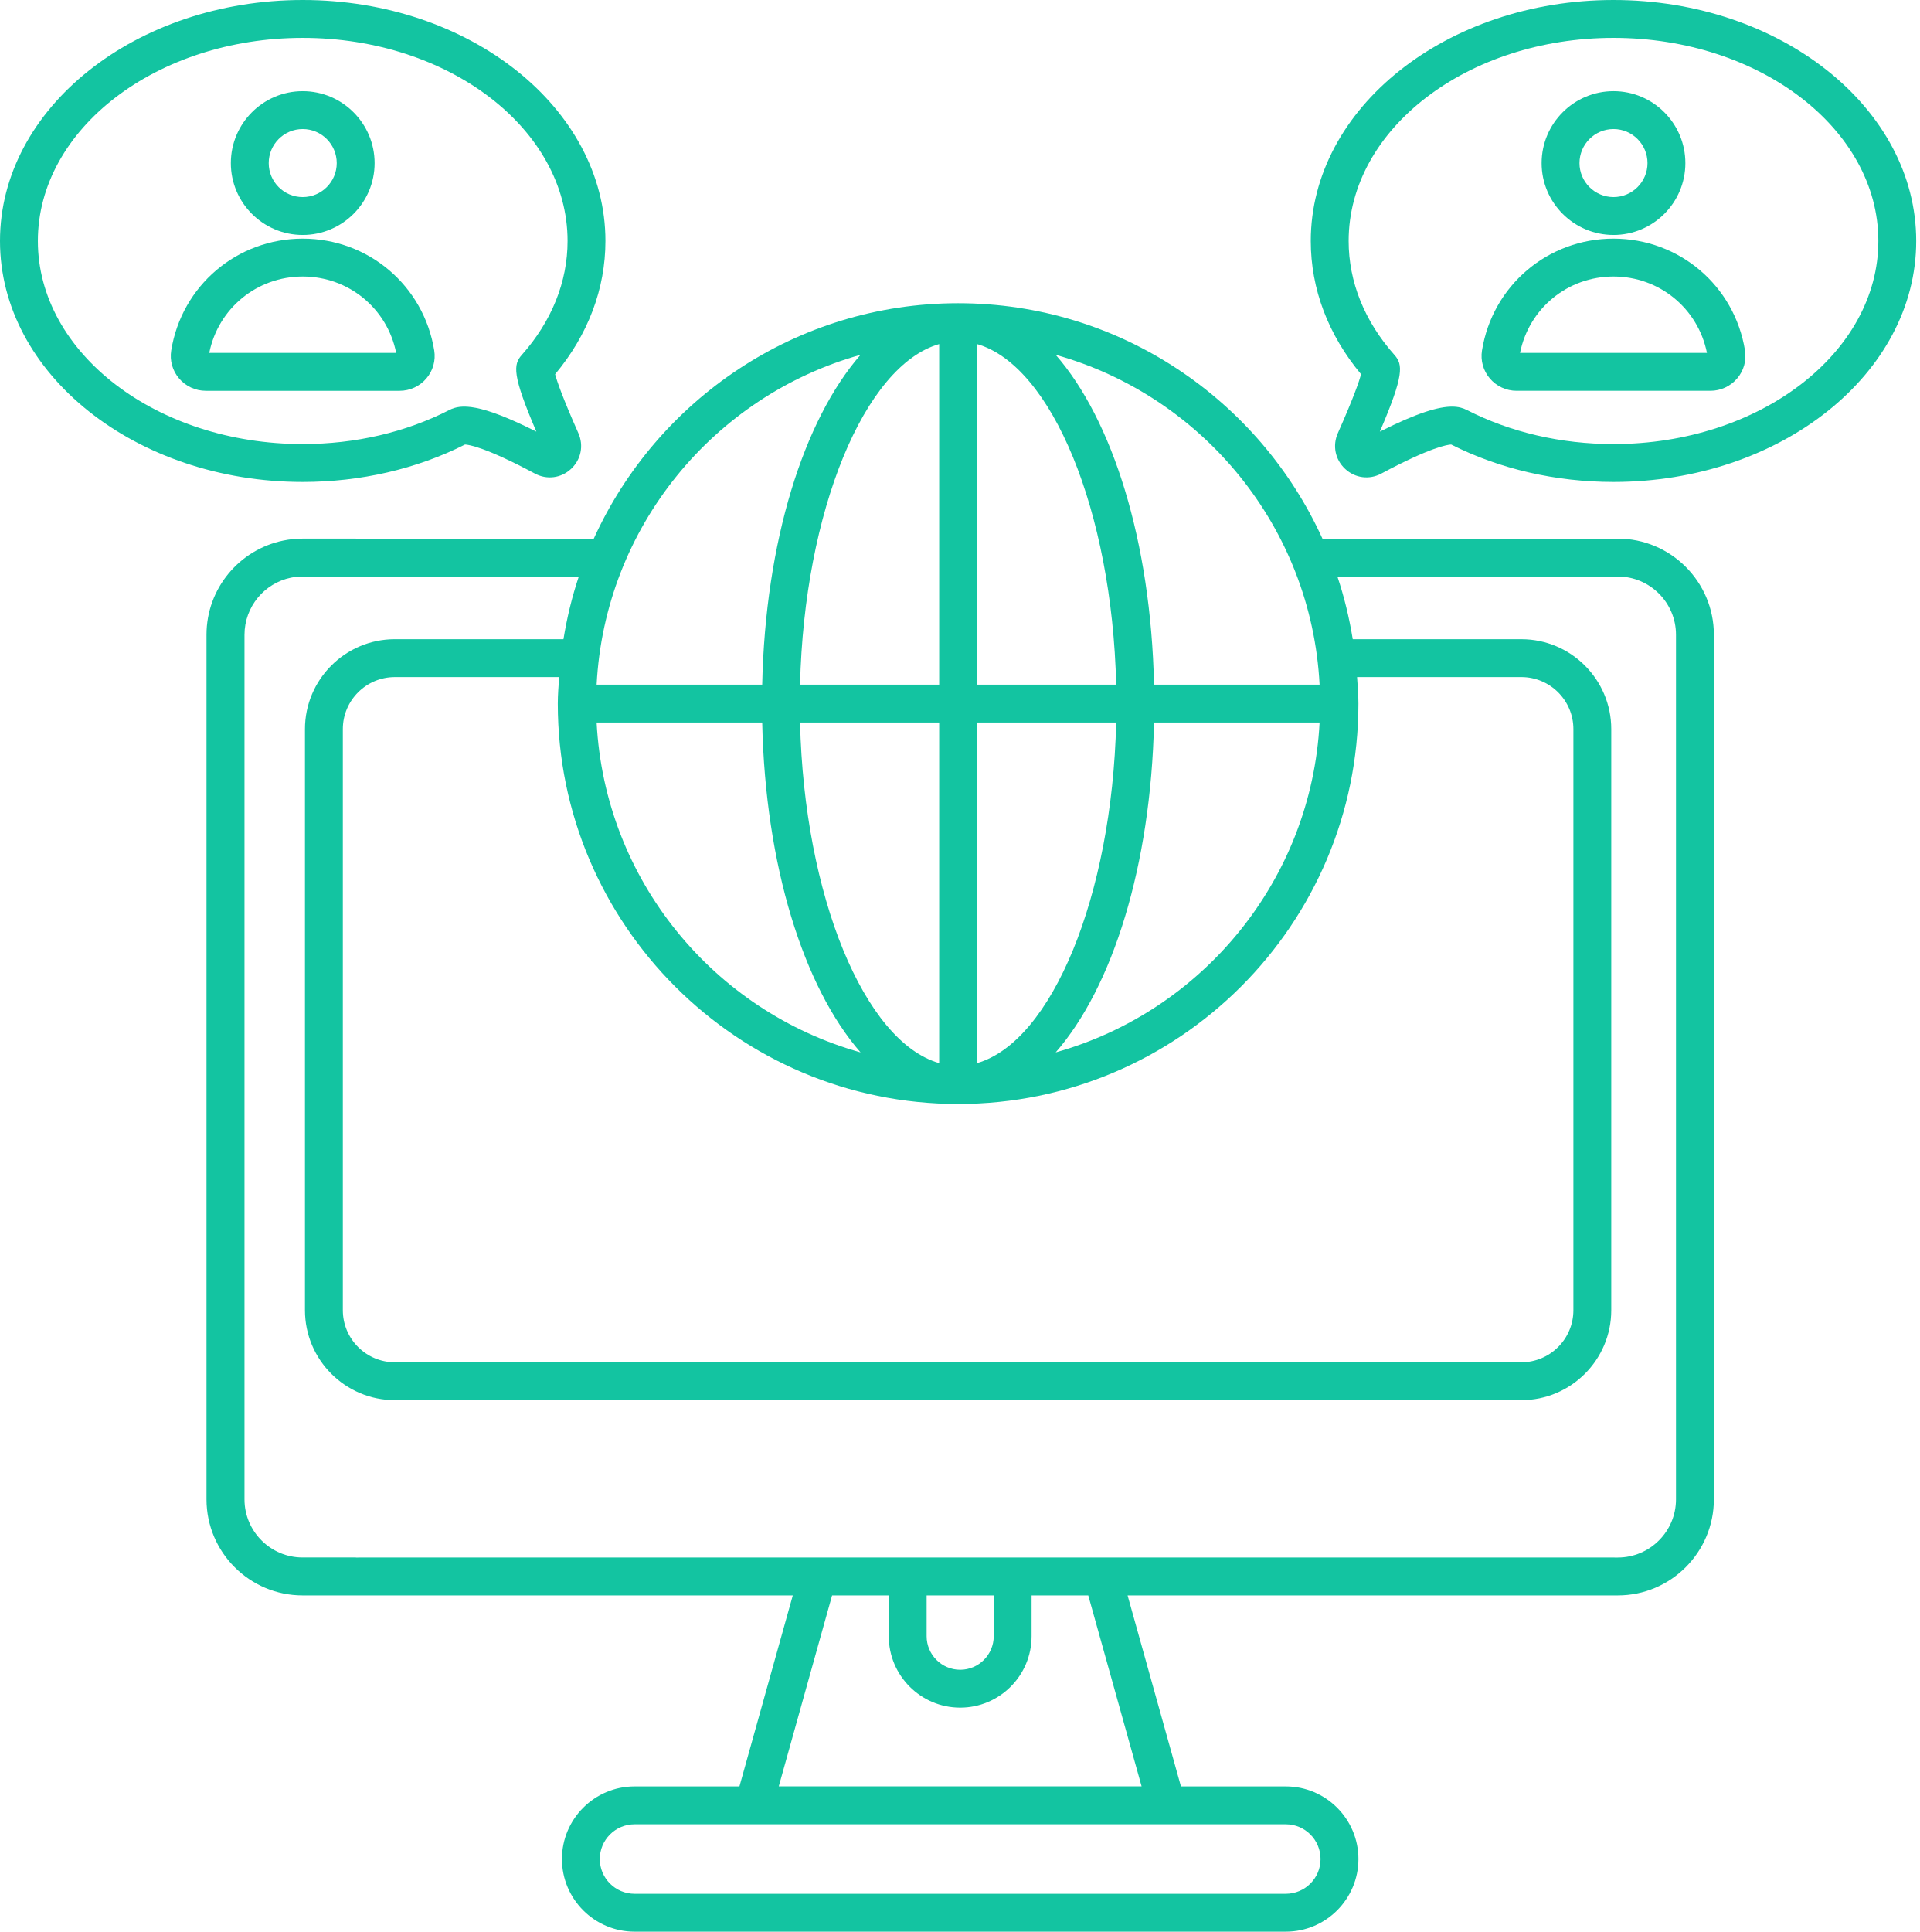
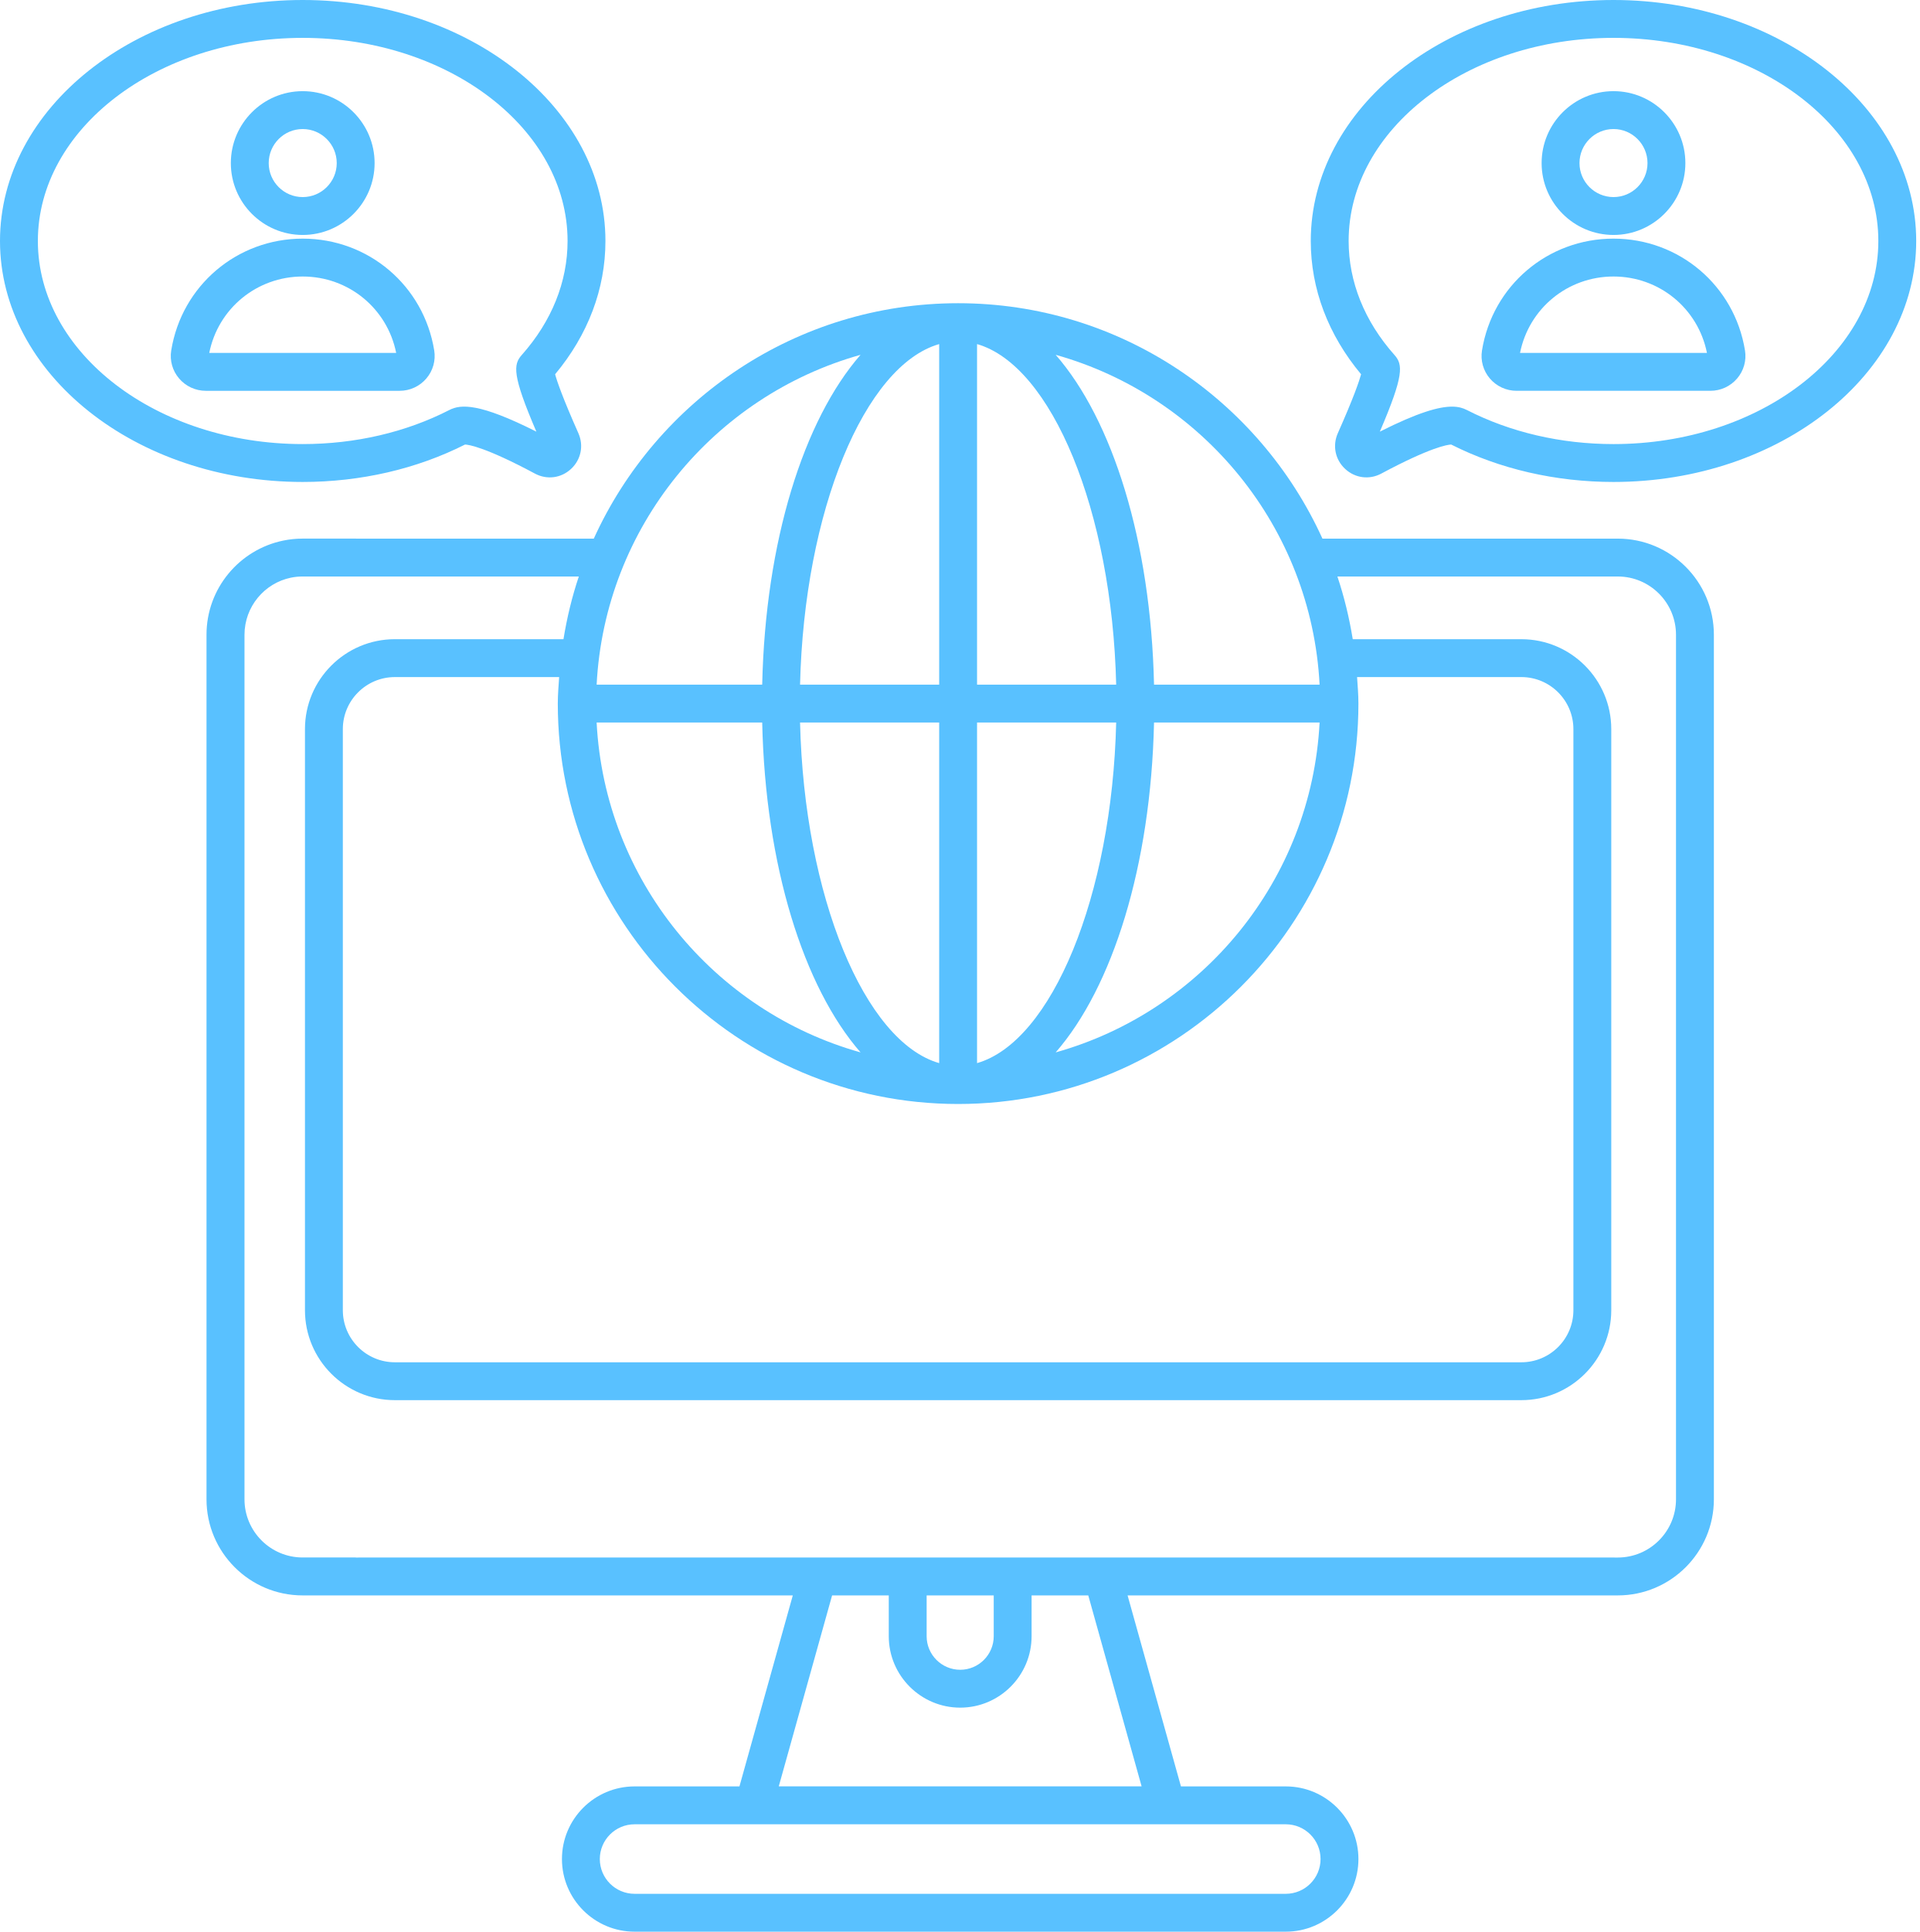
<svg xmlns="http://www.w3.org/2000/svg" width="488" height="491" viewBox="0 0 488 491" fill="none">
-   <path d="M411.234 136.887H336.157C320.142 101.661 284.699 77.059 243.548 77.059C202.395 77.059 166.952 101.661 150.937 136.887H90.464V136.882H76.924C75.238 136.882 73.591 137.056 72.001 137.384C60.881 139.664 52.491 149.524 52.491 161.309V381.035C52.491 394.501 63.447 405.457 76.913 405.457H201.524L187.961 454H161.304C151.126 454 142.844 462.282 142.844 472.462C142.844 482.638 151.126 490.919 161.304 490.919H326.845C337.023 490.919 345.305 482.637 345.305 472.462C345.305 462.282 337.023 454 326.845 454H300.19L286.626 405.457H411.236C424.702 405.457 435.658 394.501 435.658 381.035V161.309C435.656 147.843 424.7 136.887 411.234 136.887ZM335.433 173.999H293.347C292.547 137.582 282.812 106.745 268.347 90.172C305.631 100.621 333.348 133.936 335.433 173.999ZM335.433 183.625C333.348 223.692 305.631 257.009 268.346 267.457C282.811 250.884 292.547 220.043 293.347 183.625H335.433ZM248.36 87.445C267.336 92.891 282.67 129.886 283.726 173.999H248.36V87.445ZM248.36 183.625H283.726C282.67 227.738 267.336 264.736 248.36 270.183V183.625ZM238.734 87.445V173.999H203.368C204.424 129.886 219.758 92.891 238.734 87.445ZM238.734 183.625V270.183C219.758 264.736 204.424 227.738 203.368 183.625H238.734ZM218.747 90.172C204.282 106.745 194.547 137.582 193.747 173.999H151.659C153.744 133.936 181.463 100.621 218.747 90.172ZM193.747 183.625C194.547 220.043 204.283 250.884 218.748 267.457C181.463 257.009 153.744 223.692 151.659 183.625H193.747ZM243.547 280.57C299.655 280.57 345.302 234.922 345.302 178.812C345.302 176.537 345.108 174.31 344.96 172.072H386.722C394.014 172.072 399.948 178.004 399.948 185.293V332.985C399.948 340.28 394.014 346.211 386.722 346.211H100.372C93.08 346.211 87.146 340.279 87.146 332.985V185.294C87.146 178.004 93.08 172.073 100.372 172.073H142.131C141.983 174.311 141.789 176.538 141.789 178.813C141.789 234.922 187.437 280.57 243.547 280.57ZM326.843 463.626C331.715 463.626 335.677 467.588 335.677 472.462C335.677 477.331 331.715 481.294 326.843 481.294H161.302C156.43 481.294 152.468 477.332 152.468 472.462C152.468 467.588 156.43 463.626 161.302 463.626H326.843ZM290.189 453.981H197.958L211.513 405.457H225.919V415.825C225.919 425.836 234.062 433.982 244.073 433.982C254.082 433.982 262.225 425.837 262.225 415.825V405.457H276.631L290.189 453.981ZM235.545 415.826V405.458H252.599V415.826C252.599 420.531 248.773 424.357 244.073 424.357C239.371 424.356 235.545 420.53 235.545 415.826ZM426.03 381.035C426.03 389.194 419.393 395.831 411.234 395.831C345.95 395.803 91.083 395.831 90.463 395.831V395.817H76.923C68.775 395.817 62.148 389.19 62.148 381.04V161.332C62.148 154.184 67.217 148.202 73.937 146.813C74.916 146.612 75.912 146.511 76.911 146.512H147.132C145.405 151.653 144.12 156.978 143.23 162.445H100.371C87.77 162.445 77.519 172.696 77.519 185.292V332.984C77.519 345.585 87.77 355.836 100.371 355.836H386.722C399.323 355.836 409.574 345.585 409.574 332.984V185.294C409.574 172.698 399.323 162.447 386.722 162.447H343.861C342.971 156.98 341.686 151.654 339.959 146.514H411.233C419.392 146.514 426.029 153.151 426.029 161.31V381.035H426.03Z" fill="#13C4A1" />
-   <path d="M410.143 0C367.713 0 333.192 27.472 333.192 61.243C333.192 73.412 337.608 85.087 345.983 95.117C345.513 96.847 344.131 100.955 340.075 110.078C338.667 113.246 339.393 116.813 341.929 119.168C344.462 121.523 348.077 121.993 351.12 120.357C363.698 113.626 367.954 113.015 368.877 112.973C381.189 119.196 395.447 122.486 410.142 122.486C452.572 122.486 487.09 95.014 487.09 61.243C487.09 27.472 452.574 0 410.143 0ZM410.143 112.86C396.802 112.86 383.907 109.861 372.847 104.188C371.888 103.699 370.73 103.342 369.087 103.342C365.75 103.342 360.422 104.823 350.747 109.701C356.935 95.281 356.625 92.649 354.465 90.214C346.846 81.641 342.818 71.625 342.818 61.242C342.818 32.783 373.019 9.625 410.143 9.625C447.265 9.625 477.465 32.783 477.465 61.242C477.465 89.701 447.265 112.86 410.143 112.86Z" fill="#13C4A1" />
-   <path d="M410.15 59.711C420.22 59.711 428.412 51.519 428.412 41.451C428.412 31.369 420.22 23.167 410.15 23.167C400.071 23.167 391.871 31.369 391.871 41.451C391.872 51.518 400.071 59.711 410.15 59.711ZM410.15 32.793C414.911 32.793 418.786 36.675 418.786 41.451C418.786 46.212 414.911 50.085 410.15 50.085C405.379 50.085 401.497 46.212 401.497 41.451C401.497 36.675 405.38 32.793 410.15 32.793ZM410.143 60.646C393.427 60.646 379.369 72.603 376.713 89.082C376.511 90.339 376.585 91.625 376.929 92.85C377.274 94.076 377.881 95.212 378.708 96.179C379.544 97.164 380.585 97.955 381.758 98.498C382.931 99.04 384.208 99.32 385.5 99.319H434.783C436.075 99.32 437.352 99.04 438.525 98.498C439.698 97.955 440.739 97.164 441.575 96.179C442.402 95.212 443.009 94.076 443.354 92.85C443.698 91.625 443.772 90.339 443.57 89.082C440.915 72.603 426.857 60.646 410.143 60.646ZM386.384 89.693C388.645 78.384 398.492 70.272 410.143 70.272C421.792 70.272 431.639 78.384 433.9 89.693H386.384ZM118.213 112.973C119.139 113.015 123.395 113.626 135.972 120.357C139.025 121.997 142.632 121.523 145.163 119.168C147.696 116.813 148.423 113.246 147.015 110.078C142.959 100.955 141.577 96.847 141.107 95.117C149.483 85.082 153.898 73.412 153.898 61.243C153.898 27.473 119.38 0 76.95 0C34.52 0 0 27.473 0 61.243C0 95.013 34.52 122.486 76.951 122.486C91.648 122.486 105.906 119.196 118.213 112.973ZM9.626 61.243C9.626 32.784 39.827 9.626 76.951 9.626C114.073 9.626 144.273 32.784 144.273 61.243C144.273 71.626 140.247 81.642 132.626 90.219C130.469 92.649 130.158 95.281 136.344 109.701C121.912 102.42 117.151 102.698 114.239 104.192C103.187 109.86 90.294 112.859 76.951 112.859C39.827 112.86 9.626 89.702 9.626 61.243Z" fill="#13C4A1" />
-   <path d="M76.942 59.712C87.021 59.712 95.223 51.52 95.223 41.452C95.223 31.37 87.021 23.168 76.942 23.168C66.872 23.168 58.68 31.37 58.68 41.452C58.679 51.519 66.872 59.712 76.942 59.712ZM76.942 32.794C81.715 32.794 85.597 36.676 85.597 41.452C85.597 46.213 81.715 50.086 76.942 50.086C72.181 50.086 68.306 46.213 68.306 41.452C68.305 36.676 72.18 32.794 76.942 32.794ZM108.381 96.18C109.209 95.213 109.817 94.077 110.162 92.852C110.507 91.626 110.581 90.34 110.379 89.083C107.723 72.604 93.665 60.647 76.952 60.647C60.239 60.647 46.18 72.604 43.522 89.083C43.32 90.34 43.394 91.626 43.739 92.852C44.084 94.077 44.692 95.213 45.52 96.18C46.356 97.165 47.396 97.956 48.568 98.498C49.741 99.041 51.017 99.321 52.309 99.32H101.595C102.886 99.321 104.162 99.04 105.334 98.498C106.506 97.956 107.546 97.165 108.381 96.18ZM53.192 89.694C55.455 78.385 65.302 70.273 76.951 70.273C88.6 70.273 98.447 78.385 100.708 89.694H53.192Z" fill="#13C4A1" />
+   <path d="M411.235 136.887H336.158C320.143 101.661 284.7 77.059 243.549 77.059C202.396 77.059 166.953 101.661 150.938 136.887H90.465V136.882H76.925C75.239 136.882 73.592 137.056 72.002 137.384C60.882 139.664 52.492 149.524 52.492 161.309V381.035C52.492 394.501 63.448 405.457 76.914 405.457H201.525L187.962 454H161.305C151.127 454 142.845 462.282 142.845 472.462C142.845 482.638 151.127 490.919 161.305 490.919H326.846C337.024 490.919 345.306 482.637 345.306 472.462C345.306 462.282 337.024 454 326.846 454H300.191L286.627 405.457H411.237C424.703 405.457 435.659 394.501 435.659 381.035V161.309C435.657 147.843 424.701 136.887 411.235 136.887ZM335.434 173.999H293.348C292.548 137.582 282.813 106.745 268.348 90.172C305.632 100.621 333.349 133.936 335.434 173.999ZM335.434 183.625C333.349 223.692 305.632 257.009 268.347 267.457C282.812 250.884 292.548 220.043 293.348 183.625H335.434ZM248.361 87.445C267.337 92.891 282.671 129.886 283.727 173.999H248.361V87.445ZM248.361 183.625H283.727C282.671 227.738 267.337 264.736 248.361 270.183V183.625ZM238.735 87.445V173.999H203.369C204.425 129.886 219.759 92.891 238.735 87.445ZM238.735 183.625V270.183C219.759 264.736 204.425 227.738 203.369 183.625H238.735ZM218.748 90.172C204.283 106.745 194.548 137.582 193.748 173.999H151.66C153.745 133.936 181.464 100.621 218.748 90.172ZM193.748 183.625C194.548 220.043 204.284 250.884 218.749 267.457C181.464 257.009 153.745 223.692 151.66 183.625H193.748ZM243.548 280.57C299.656 280.57 345.303 234.922 345.303 178.812C345.303 176.537 345.109 174.31 344.961 172.072H386.723C394.015 172.072 399.949 178.004 399.949 185.293V332.985C399.949 340.28 394.015 346.211 386.723 346.211H100.373C93.081 346.211 87.147 340.279 87.147 332.985V185.294C87.147 178.004 93.081 172.073 100.373 172.073H142.132C141.984 174.311 141.79 176.538 141.79 178.813C141.79 234.922 187.438 280.57 243.548 280.57ZM326.844 463.626C331.716 463.626 335.678 467.588 335.678 472.462C335.678 477.331 331.716 481.294 326.844 481.294H161.303C156.431 481.294 152.469 477.332 152.469 472.462C152.469 467.588 156.431 463.626 161.303 463.626H326.844ZM290.19 453.981H197.959L211.514 405.457H225.92V415.825C225.92 425.836 234.063 433.982 244.074 433.982C254.083 433.982 262.226 425.837 262.226 415.825V405.457H276.632L290.19 453.981ZM235.546 415.826V405.458H252.6V415.826C252.6 420.531 248.774 424.357 244.074 424.357C239.372 424.356 235.546 420.53 235.546 415.826ZM426.031 381.035C426.031 389.194 419.394 395.831 411.235 395.831C345.951 395.803 91.084 395.831 90.464 395.831V395.817H76.924C68.776 395.817 62.149 389.19 62.149 381.04V161.332C62.149 154.184 67.218 148.202 73.938 146.813C74.917 146.612 75.913 146.511 76.912 146.512H147.133C145.406 151.653 144.121 156.978 143.231 162.445H100.372C87.771 162.445 77.52 172.696 77.52 185.292V332.984C77.52 345.585 87.771 355.836 100.372 355.836H386.723C399.324 355.836 409.575 345.585 409.575 332.984V185.294C409.575 172.698 399.324 162.447 386.723 162.447H343.862C342.972 156.98 341.687 151.654 339.96 146.514H411.234C419.393 146.514 426.03 153.151 426.03 161.31V381.035H426.031Z" fill="#59C1FF" />
+   <path d="M410.142 0C367.712 0 333.191 27.472 333.191 61.243C333.191 73.412 337.607 85.087 345.982 95.117C345.512 96.847 344.13 100.955 340.074 110.078C338.666 113.246 339.392 116.813 341.928 119.168C344.461 121.523 348.076 121.993 351.119 120.357C363.697 113.626 367.953 113.015 368.876 112.973C381.188 119.196 395.446 122.486 410.141 122.486C452.571 122.486 487.089 95.014 487.089 61.243C487.089 27.472 452.573 0 410.142 0ZM410.142 112.86C396.801 112.86 383.906 109.861 372.846 104.188C371.887 103.699 370.729 103.342 369.086 103.342C365.749 103.342 360.421 104.823 350.746 109.701C356.934 95.281 356.624 92.649 354.464 90.214C346.845 81.641 342.817 71.625 342.817 61.242C342.817 32.783 373.018 9.625 410.142 9.625C447.264 9.625 477.464 32.783 477.464 61.242C477.464 89.701 447.264 112.86 410.142 112.86Z" fill="#59C1FF" />
+   <path d="M410.15 59.711C420.22 59.711 428.412 51.519 428.412 41.451C428.412 31.369 420.22 23.167 410.15 23.167C400.071 23.167 391.871 31.369 391.871 41.451C391.872 51.518 400.071 59.711 410.15 59.711ZM410.15 32.793C414.911 32.793 418.786 36.675 418.786 41.451C418.786 46.212 414.911 50.085 410.15 50.085C405.379 50.085 401.497 46.212 401.497 41.451C401.497 36.675 405.38 32.793 410.15 32.793ZM410.143 60.646C393.427 60.646 379.369 72.603 376.713 89.082C376.511 90.339 376.585 91.625 376.929 92.85C377.274 94.076 377.881 95.212 378.708 96.179C379.544 97.164 380.585 97.955 381.758 98.498C382.931 99.04 384.208 99.32 385.5 99.319H434.783C436.075 99.32 437.352 99.04 438.525 98.498C439.698 97.955 440.739 97.164 441.575 96.179C442.402 95.212 443.009 94.076 443.354 92.85C443.698 91.625 443.772 90.339 443.57 89.082C440.915 72.603 426.857 60.646 410.143 60.646ZM386.384 89.693C388.645 78.384 398.492 70.272 410.143 70.272C421.792 70.272 431.639 78.384 433.9 89.693H386.384ZM118.213 112.973C119.139 113.015 123.395 113.626 135.972 120.357C139.025 121.997 142.632 121.523 145.163 119.168C147.696 116.813 148.423 113.246 147.015 110.078C142.959 100.955 141.577 96.847 141.107 95.117C149.483 85.082 153.898 73.412 153.898 61.243C153.898 27.473 119.38 0 76.95 0C34.52 0 0 27.473 0 61.243C0 95.013 34.52 122.486 76.951 122.486C91.648 122.486 105.906 119.196 118.213 112.973ZM9.626 61.243C9.626 32.784 39.827 9.626 76.951 9.626C114.073 9.626 144.273 32.784 144.273 61.243C144.273 71.626 140.247 81.642 132.626 90.219C130.469 92.649 130.158 95.281 136.344 109.701C121.912 102.42 117.151 102.698 114.239 104.192C103.187 109.86 90.294 112.859 76.951 112.859C39.827 112.86 9.626 89.702 9.626 61.243Z" fill="#59C1FF" />
+   <path d="M76.942 59.712C87.02 59.712 95.222 51.52 95.222 41.452C95.222 31.37 87.02 23.168 76.942 23.168C66.871 23.168 58.679 31.37 58.679 41.452C58.678 51.519 66.871 59.712 76.942 59.712ZM76.942 32.794C81.715 32.794 85.597 36.676 85.597 41.452C85.597 46.213 81.715 50.086 76.942 50.086C72.18 50.086 68.305 46.213 68.305 41.452C68.305 36.676 72.18 32.794 76.942 32.794ZM108.381 96.18C109.209 95.213 109.816 94.077 110.161 92.852C110.506 91.626 110.58 90.34 110.379 89.083C107.723 72.604 93.665 60.647 76.951 60.647C60.239 60.647 46.179 72.604 43.522 89.083C43.319 90.34 43.393 91.626 43.738 92.852C44.083 94.077 44.691 95.213 45.52 96.18C46.355 97.165 47.395 97.956 48.568 98.498C49.74 99.041 51.017 99.321 52.309 99.32H101.595C102.886 99.321 104.162 99.04 105.334 98.498C106.506 97.956 107.545 97.165 108.381 96.18ZM53.191 89.694C55.455 78.385 65.302 70.273 76.951 70.273C88.6 70.273 98.447 78.385 100.708 89.694H53.191Z" fill="#59C1FF" />
</svg>
